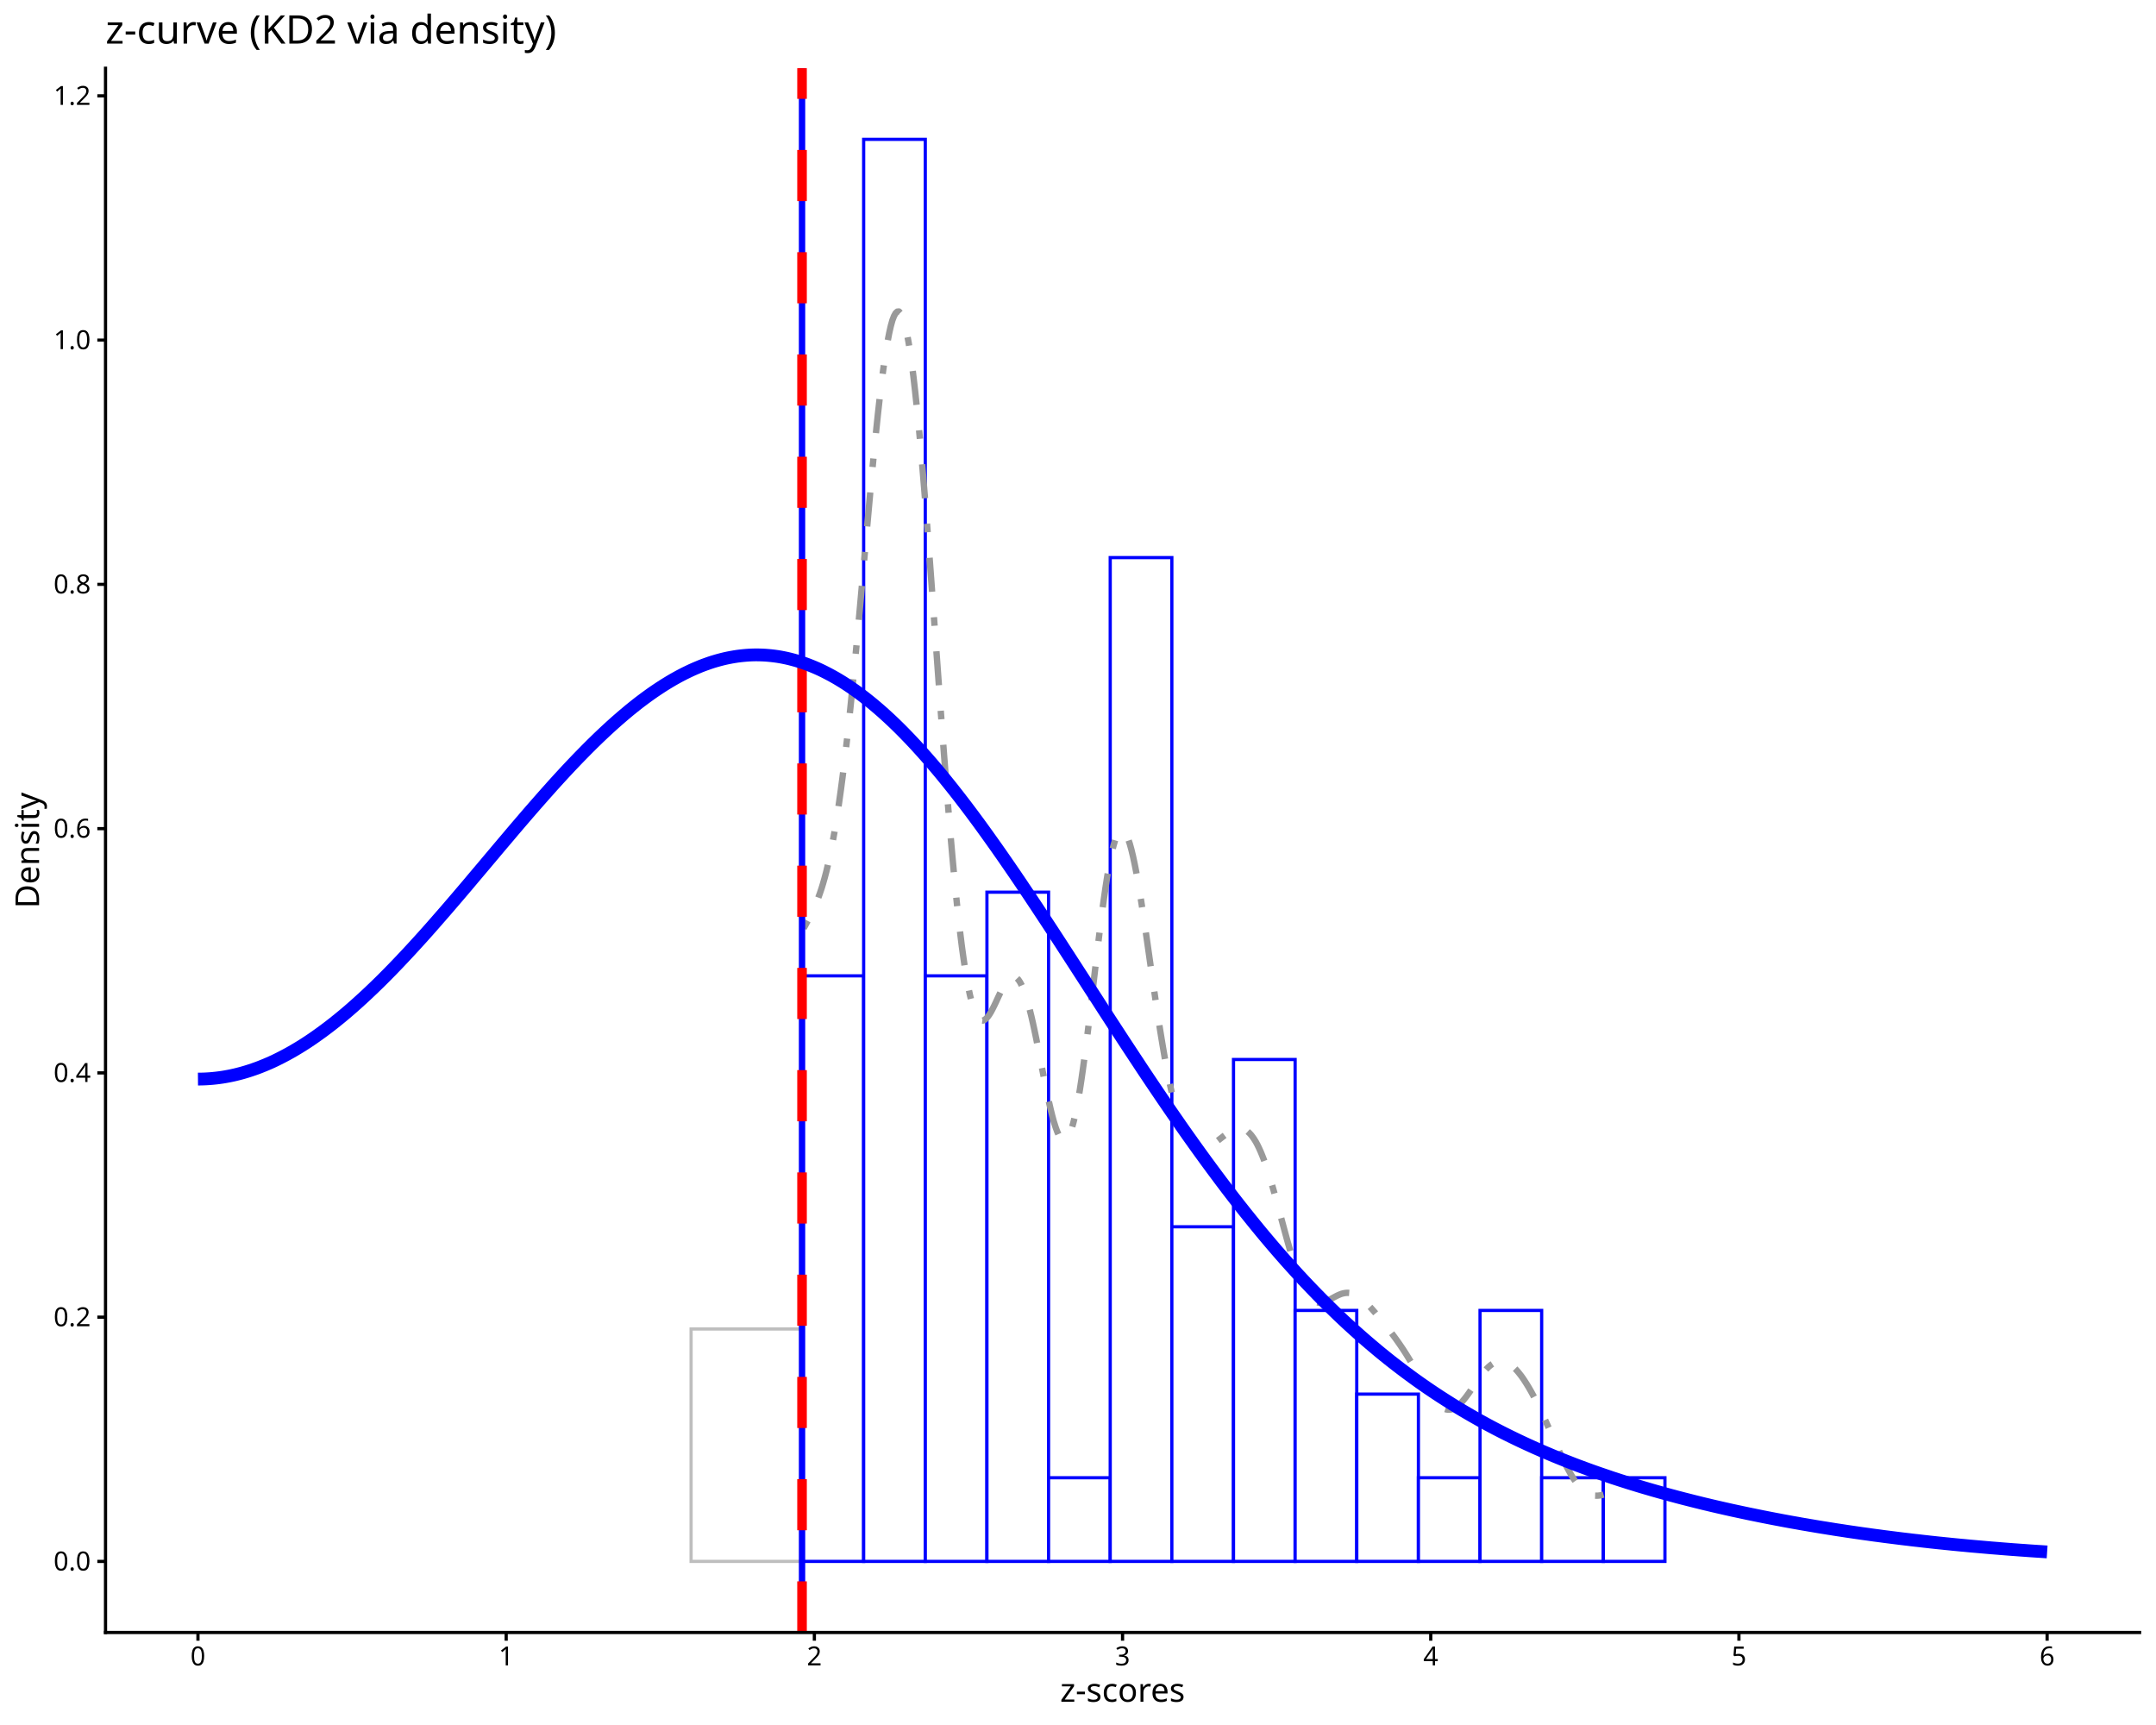
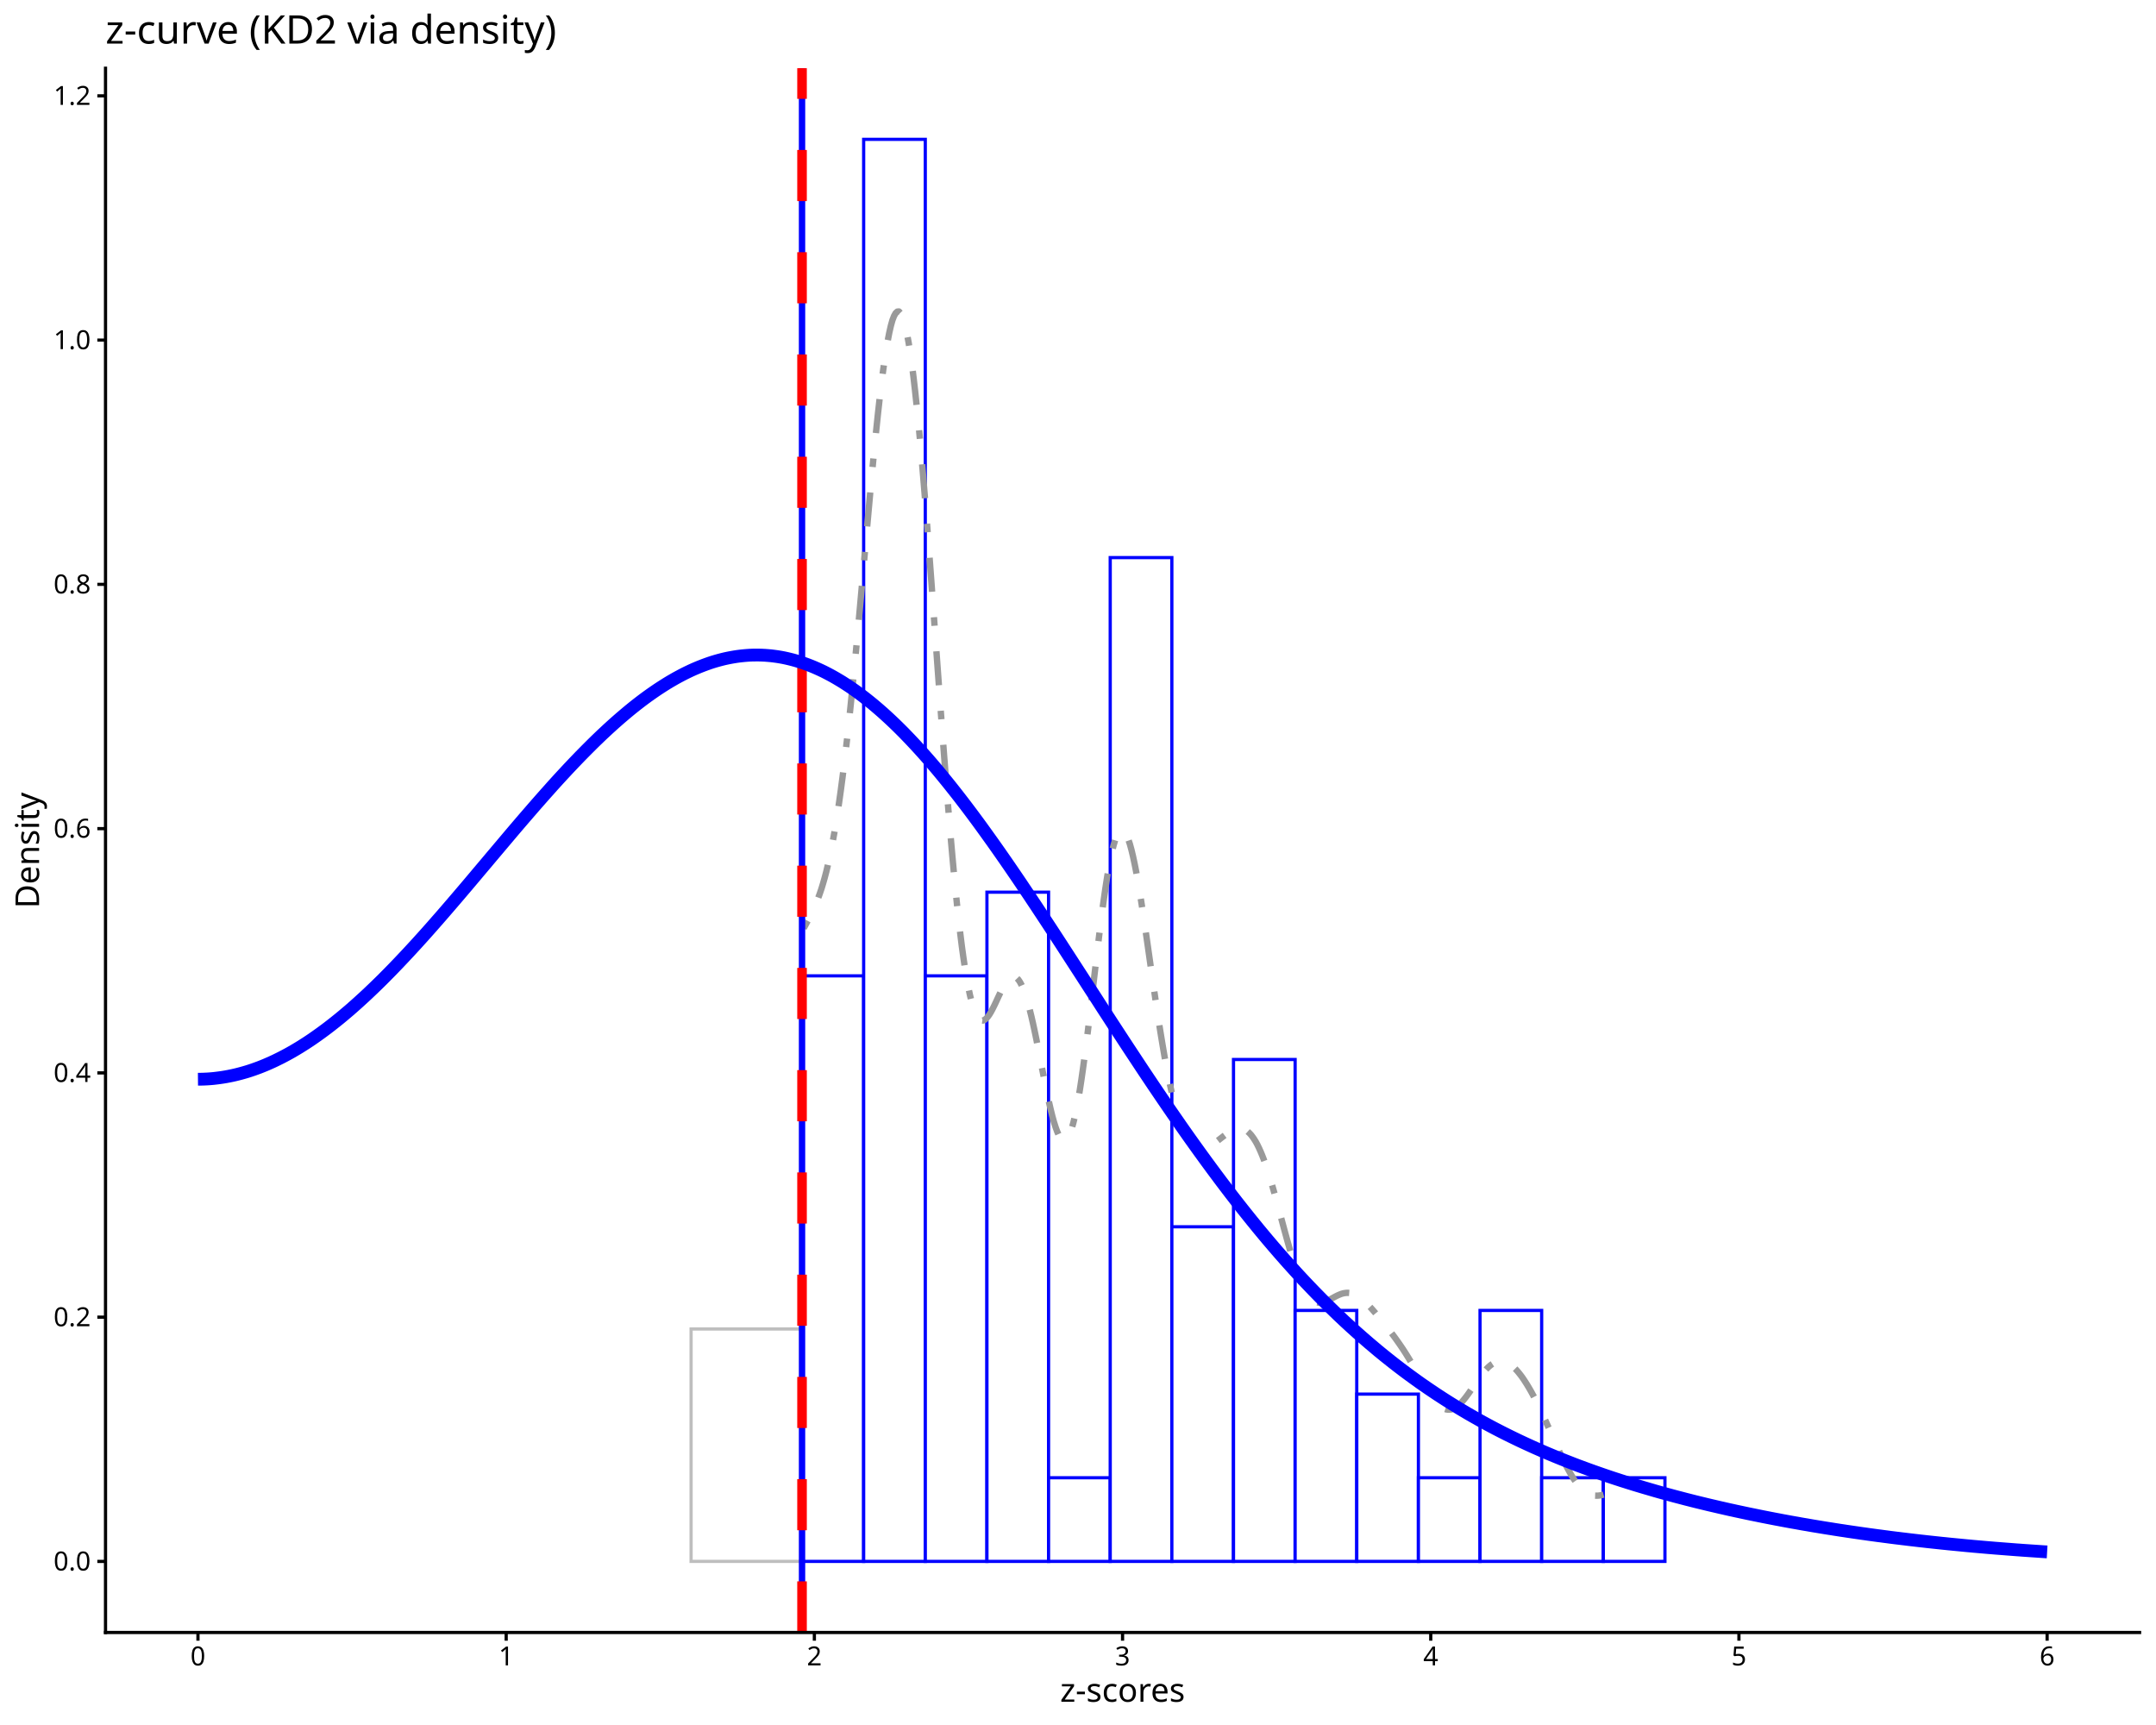
<svg xmlns="http://www.w3.org/2000/svg" class="svglite" data-engine-version="2.0" width="720.00pt" height="576.00pt" viewBox="0 0 720.00 576.00">
  <defs>
    <style type="text/css">
    .svglite line, .svglite polyline, .svglite polygon, .svglite path, .svglite rect, .svglite circle {
      fill: none;
      stroke: #000000;
      stroke-linecap: round;
      stroke-linejoin: round;
      stroke-miterlimit: 10.00;
    }
  </style>
  </defs>
  <rect width="100%" height="100%" style="stroke: none; fill: #FFFFFF;" />
  <defs>
    <clipPath id="cpMC4wMHw3MjAuMDB8MC4wMHw1NzYuMDA=">
      <rect x="0.00" y="0.00" width="720.00" height="576.00" />
    </clipPath>
  </defs>
  <g clip-path="url(#cpMC4wMHw3MjAuMDB8MC4wMHw1NzYuMDA=)">
    <rect x="0.00" y="0.00" width="720.00" height="576.00" style="stroke-width: 1.07; stroke: #FFFFFF; fill: #FFFFFF;" />
  </g>
  <defs>
    <clipPath id="cpMzUuMjR8NzE0LjUyfDIyLjc4fDU0NS4xMQ==">
      <rect x="35.24" y="22.78" width="679.28" height="522.33" />
    </clipPath>
  </defs>
  <g clip-path="url(#cpMzUuMjR8NzE0LjUyfDIyLjc4fDU0NS4xMQ==)">
    <rect x="35.24" y="22.78" width="679.28" height="522.33" style="stroke-width: 1.07; stroke: none; fill: #FFFFFF;" />
    <rect x="267.84" y="325.85" width="20.58" height="195.52" style="stroke-width: 1.07; stroke: #0000FF; stroke-linecap: butt; stroke-linejoin: miter; fill: #FFFFFF;" />
    <rect x="288.42" y="46.53" width="20.58" height="474.84" style="stroke-width: 1.07; stroke: #0000FF; stroke-linecap: butt; stroke-linejoin: miter; fill: #FFFFFF;" />
    <rect x="309.01" y="325.85" width="20.58" height="195.52" style="stroke-width: 1.07; stroke: #0000FF; stroke-linecap: butt; stroke-linejoin: miter; fill: #FFFFFF;" />
    <rect x="329.59" y="297.91" width="20.58" height="223.46" style="stroke-width: 1.07; stroke: #0000FF; stroke-linecap: butt; stroke-linejoin: miter; fill: #FFFFFF;" />
    <rect x="350.17" y="493.44" width="20.58" height="27.93" style="stroke-width: 1.07; stroke: #0000FF; stroke-linecap: butt; stroke-linejoin: miter; fill: #FFFFFF;" />
    <rect x="370.76" y="186.19" width="20.58" height="335.18" style="stroke-width: 1.07; stroke: #0000FF; stroke-linecap: butt; stroke-linejoin: miter; fill: #FFFFFF;" />
    <rect x="391.34" y="409.64" width="20.58" height="111.73" style="stroke-width: 1.07; stroke: #0000FF; stroke-linecap: butt; stroke-linejoin: miter; fill: #FFFFFF;" />
    <rect x="411.93" y="353.78" width="20.58" height="167.59" style="stroke-width: 1.07; stroke: #0000FF; stroke-linecap: butt; stroke-linejoin: miter; fill: #FFFFFF;" />
    <rect x="432.51" y="437.57" width="20.58" height="83.80" style="stroke-width: 1.07; stroke: #0000FF; stroke-linecap: butt; stroke-linejoin: miter; fill: #FFFFFF;" />
    <rect x="453.10" y="465.51" width="20.58" height="55.86" style="stroke-width: 1.07; stroke: #0000FF; stroke-linecap: butt; stroke-linejoin: miter; fill: #FFFFFF;" />
    <rect x="473.68" y="493.44" width="20.58" height="27.93" style="stroke-width: 1.07; stroke: #0000FF; stroke-linecap: butt; stroke-linejoin: miter; fill: #FFFFFF;" />
    <rect x="494.26" y="437.57" width="20.58" height="83.80" style="stroke-width: 1.07; stroke: #0000FF; stroke-linecap: butt; stroke-linejoin: miter; fill: #FFFFFF;" />
    <rect x="514.85" y="493.44" width="20.58" height="27.93" style="stroke-width: 1.07; stroke: #0000FF; stroke-linecap: butt; stroke-linejoin: miter; fill: #FFFFFF;" />
    <rect x="535.43" y="493.44" width="20.58" height="27.93" style="stroke-width: 1.07; stroke: #0000FF; stroke-linecap: butt; stroke-linejoin: miter; fill: #FFFFFF;" />
    <rect x="556.02" y="521.37" width="20.58" height="0.00" style="stroke-width: 1.07; stroke: #0000FF; stroke-linecap: butt; stroke-linejoin: miter; fill: #FFFFFF;" />
    <rect x="576.60" y="521.37" width="20.58" height="0.00" style="stroke-width: 1.07; stroke: #0000FF; stroke-linecap: butt; stroke-linejoin: miter; fill: #FFFFFF;" />
    <rect x="597.19" y="521.37" width="20.58" height="0.00" style="stroke-width: 1.07; stroke: #0000FF; stroke-linecap: butt; stroke-linejoin: miter; fill: #FFFFFF;" />
    <rect x="617.77" y="521.37" width="20.58" height="0.00" style="stroke-width: 1.07; stroke: #0000FF; stroke-linecap: butt; stroke-linejoin: miter; fill: #FFFFFF;" />
    <rect x="638.35" y="521.37" width="20.58" height="0.00" style="stroke-width: 1.07; stroke: #0000FF; stroke-linecap: butt; stroke-linejoin: miter; fill: #FFFFFF;" />
    <rect x="658.94" y="521.37" width="24.70" height="0.00" style="stroke-width: 1.07; stroke: #0000FF; stroke-linecap: butt; stroke-linejoin: miter; fill: #FFFFFF;" />
    <rect x="66.11" y="521.37" width="20.58" height="0.00" style="stroke-width: 1.07; stroke: #BEBEBE; stroke-linecap: butt; stroke-linejoin: miter; fill: #FFFFFF;" />
    <rect x="86.70" y="521.37" width="20.58" height="0.00" style="stroke-width: 1.07; stroke: #BEBEBE; stroke-linecap: butt; stroke-linejoin: miter; fill: #FFFFFF;" />
    <rect x="107.28" y="521.37" width="20.58" height="0.00" style="stroke-width: 1.07; stroke: #BEBEBE; stroke-linecap: butt; stroke-linejoin: miter; fill: #FFFFFF;" />
    <rect x="127.87" y="521.37" width="20.58" height="0.00" style="stroke-width: 1.07; stroke: #BEBEBE; stroke-linecap: butt; stroke-linejoin: miter; fill: #FFFFFF;" />
    <rect x="148.45" y="521.37" width="20.58" height="0.00" style="stroke-width: 1.07; stroke: #BEBEBE; stroke-linecap: butt; stroke-linejoin: miter; fill: #FFFFFF;" />
    <rect x="169.04" y="521.37" width="20.58" height="0.00" style="stroke-width: 1.07; stroke: #BEBEBE; stroke-linecap: butt; stroke-linejoin: miter; fill: #FFFFFF;" />
    <rect x="189.62" y="521.37" width="20.58" height="0.00" style="stroke-width: 1.07; stroke: #BEBEBE; stroke-linecap: butt; stroke-linejoin: miter; fill: #FFFFFF;" />
    <rect x="210.20" y="521.37" width="20.58" height="0.00" style="stroke-width: 1.07; stroke: #BEBEBE; stroke-linecap: butt; stroke-linejoin: miter; fill: #FFFFFF;" />
    <rect x="230.79" y="443.77" width="37.05" height="77.60" style="stroke-width: 1.07; stroke: #BEBEBE; stroke-linecap: butt; stroke-linejoin: miter; fill: #FFFFFF;" />
    <polyline points="268.38,309.99 268.92,309.00 269.45,308.01 269.99,307.01 270.53,305.96 271.07,304.88 271.61,303.75 272.15,302.55 272.69,301.26 273.23,299.87 273.77,298.39 274.31,296.80 274.85,295.04 275.39,293.14 275.93,291.10 276.46,288.90 277.00,286.50 277.54,283.89 278.08,281.09 278.62,278.11 279.16,274.92 279.70,271.46 280.24,267.80 280.78,263.94 281.32,259.87 281.86,255.53 282.40,250.98 282.94,246.24 283.48,241.31 284.01,236.17 284.55,230.83 285.09,225.34 285.63,219.72 286.17,213.96 286.71,208.07 287.25,202.10 287.79,196.08 288.33,190.01 288.87,183.93 289.41,177.86 289.95,171.84 290.49,165.88 291.02,160.03 291.56,154.34 292.10,148.80 292.64,143.44 293.18,138.28 293.72,133.45 294.26,128.89 294.80,124.61 295.34,120.63 295.88,117.10 296.42,113.95 296.96,111.18 297.50,108.80 298.03,106.90 298.57,105.51 299.11,104.56 299.65,104.05 300.19,104.00 300.73,104.56 301.27,105.58 301.81,107.04 302.35,108.95 302.89,111.43 303.43,114.38 303.97,117.75 304.51,121.52 305.04,125.74 305.58,130.42 306.12,135.45 306.66,140.81 307.20,146.49 307.74,152.56 308.28,158.87 308.82,165.42 309.36,172.17 309.90,179.15 310.44,186.29 310.98,193.54 311.52,200.88 312.05,208.29 312.59,215.74 313.13,223.18 313.67,230.60 314.21,237.96 314.75,245.21 315.29,252.34 315.83,259.34 316.37,266.18 316.91,272.79 317.45,279.16 317.99,285.30 318.53,291.21 319.06,296.82 319.60,302.08 320.14,307.04 320.68,311.71 321.22,316.06 321.76,319.97 322.30,323.55 322.84,326.81 323.38,329.75 323.92,332.27 324.46,334.42 325.00,336.26 325.54,337.79 326.07,338.99 326.61,339.82 327.15,340.39 327.69,340.70 328.23,340.78 328.77,340.56 329.31,340.14 329.85,339.55 330.39,338.81 330.93,337.92 331.47,336.91 332.01,335.83 332.55,334.71 333.08,333.55 333.62,332.39 334.16,331.27 334.70,330.20 335.24,329.19 335.78,328.31 336.32,327.56 336.86,326.94 337.40,326.47 337.94,326.20 338.48,326.14 339.02,326.26 339.56,326.58 340.09,327.12 340.63,327.93 341.17,328.94 341.71,330.15 342.25,331.56 342.79,333.23 343.33,335.09 343.87,337.11 344.41,339.29 344.95,341.65 345.49,344.14 346.03,346.72 346.57,349.39 347.10,352.12 347.64,354.88 348.18,357.65 348.72,360.39 349.26,363.08 349.80,365.67 350.34,368.14 350.88,370.48 351.42,372.67 351.96,374.63 352.50,376.34 353.04,377.82 353.58,379.05 354.11,379.99 354.65,380.55 355.19,380.79 355.73,380.73 356.27,380.34 356.81,379.52 357.35,378.33 357.89,376.82 358.43,374.97 358.97,372.75 359.51,370.15 360.05,367.25 360.59,364.08 361.12,360.63 361.66,356.85 362.20,352.87 362.74,348.71 363.28,344.39 363.82,339.90 364.36,335.33 364.90,330.71 365.44,326.06 365.98,321.43 366.52,316.87 367.06,312.41 367.60,308.06 368.13,303.87 368.67,299.94 369.21,296.23 369.75,292.77 370.29,289.57 370.83,286.76 371.37,284.29 371.91,282.16 372.45,280.36 372.99,278.96 373.53,278.02 374.07,277.44 374.61,277.21 375.14,277.34 375.68,277.96 376.22,278.91 376.76,280.19 377.30,281.78 377.84,283.74 378.38,286.00 378.92,288.52 379.46,291.26 380.00,294.24 380.54,297.45 381.08,300.81 381.62,304.29 382.15,307.89 382.69,311.59 383.23,315.35 383.77,319.13 384.31,322.93 384.85,326.72 385.39,330.46 385.93,334.16 386.47,337.78 387.01,341.32 387.55,344.73 388.09,348.03 388.63,351.21 389.16,354.27 389.70,357.14 390.24,359.86 390.78,362.44 391.32,364.87 391.86,367.12 392.40,369.20 392.94,371.12 393.48,372.90 394.02,374.52 394.56,375.95 395.10,377.25 395.64,378.42 396.17,379.46 396.71,380.34 397.25,381.09 397.79,381.74 398.33,382.28 398.87,382.70 399.41,383.01 399.95,383.24 400.49,383.39 401.03,383.47 401.57,383.45 402.11,383.37 402.65,383.23 403.18,383.05 403.72,382.80 404.26,382.52 404.80,382.20 405.34,381.85 405.88,381.47 406.42,381.07 406.96,380.66 407.50,380.24 408.04,379.82 408.58,379.40 409.12,379.00 409.66,378.61 410.19,378.23 410.73,377.90 411.27,377.60 411.81,377.33 412.35,377.11 412.89,376.95 413.43,376.86 413.97,376.82 414.51,376.86 415.05,376.96 415.59,377.17 416.13,377.47 416.67,377.84 417.20,378.31 417.74,378.89 418.28,379.58 418.82,380.36 419.36,381.23 419.90,382.22 420.44,383.33 420.98,384.53 421.52,385.83 422.06,387.22 422.60,388.72 423.14,390.30 423.68,391.96 424.21,393.69 424.75,395.50 425.29,397.37 425.83,399.28 426.37,401.23 426.91,403.22 427.45,405.22 427.99,407.23 428.53,409.24 429.07,411.24 429.61,413.21 430.15,415.13 430.69,417.02 431.22,418.86 431.76,420.61 432.30,422.29 432.84,423.89 433.38,425.40 433.92,426.81 434.46,428.09 435.00,429.28 435.54,430.36 436.08,431.34 436.62,432.16 437.16,432.88 437.70,433.50 438.23,434.01 438.77,434.40 439.31,434.68 439.85,434.87 440.39,434.98 440.93,435.00 441.47,434.94 442.01,434.82 442.55,434.65 443.09,434.44 443.63,434.18 444.17,433.90 444.71,433.61 445.24,433.32 445.78,433.02 446.32,432.74 446.86,432.48 447.40,432.25 447.94,432.04 448.48,431.89 449.02,431.78 449.56,431.71 450.10,431.69 450.64,431.73 451.18,431.83 451.72,431.97 452.26,432.17 452.79,432.42 453.33,432.73 453.87,433.07 454.41,433.46 454.95,433.89 455.49,434.37 456.03,434.87 456.57,435.40 457.11,435.96 457.65,436.54 458.19,437.14 458.73,437.76 459.27,438.38 459.80,439.02 460.34,439.67 460.88,440.32 461.42,440.98 461.96,441.65 462.50,442.32 463.04,443.00 463.58,443.69 464.12,444.38 464.66,445.08 465.20,445.79 465.74,446.52 466.28,447.26 466.81,448.01 467.35,448.78 467.89,449.57 468.43,450.37 468.97,451.20 469.51,452.04 470.05,452.91 470.59,453.79 471.13,454.69 471.67,455.60 472.21,456.53 472.75,457.46 473.29,458.41 473.82,459.35 474.36,460.29 474.90,461.23 475.44,462.16 475.98,463.07 476.52,463.94 477.06,464.80 477.60,465.62 478.14,466.40 478.68,467.12 479.22,467.79 479.76,468.41 480.30,468.97 480.83,469.45 481.37,469.85 481.91,470.18 482.45,470.44 482.99,470.63 483.53,470.70 484.07,470.70 484.61,470.63 485.15,470.47 485.69,470.23 486.23,469.90 486.77,469.51 487.31,469.05 487.84,468.53 488.38,467.93 488.92,467.29 489.46,466.61 490.00,465.89 490.54,465.14 491.08,464.36 491.62,463.57 492.16,462.77 492.70,461.98 493.24,461.19 493.78,460.42 494.32,459.67 494.85,458.96 495.39,458.28 495.93,457.65 496.47,457.06 497.01,456.52 497.55,456.05 498.09,455.63 498.63,455.28 499.17,454.98 499.71,454.76 500.25,454.62 500.79,454.53 501.33,454.51 501.86,454.56 502.40,454.68 502.94,454.87 503.48,455.11 504.02,455.41 504.56,455.79 505.10,456.22 505.64,456.70 506.18,457.23 506.72,457.82 507.26,458.47 507.80,459.15 508.34,459.88 508.87,460.65 509.41,461.48 509.95,462.33 510.49,463.23 511.03,464.15 511.57,465.12 512.11,466.12 512.65,467.15 513.19,468.21 513.73,469.29 514.27,470.40 514.81,471.54 515.35,472.69 515.88,473.86 516.42,475.05 516.96,476.25 517.50,477.45 518.04,478.66 518.58,479.88 519.12,481.09 519.66,482.30 520.20,483.49 520.74,484.67 521.28,485.83 521.82,486.97 522.36,488.08 522.89,489.16 523.43,490.19 523.97,491.18 524.51,492.14 525.05,493.05 525.59,493.89 526.13,494.68 526.67,495.42 527.21,496.10 527.75,496.71 528.29,497.25 528.83,497.74 529.37,498.16 529.90,498.53 530.44,498.81 530.98,499.04 531.52,499.22 532.06,499.35 532.60,499.41 533.14,499.43 533.68,499.41 534.22,499.35 534.76,499.25 535.30,499.12 535.84,498.97 536.38,498.81 536.91,498.64 537.45,498.45 537.99,498.28 538.53,498.10 539.07,497.94 539.61,497.80 540.15,497.69 540.69,497.60 541.23,497.54 541.77,497.52 542.31,497.55 542.85,497.61 " style="stroke-width: 2.13; stroke: #999999; stroke-dasharray: 2.85,8.54,11.38,8.54; stroke-linecap: butt;" />
    <line x1="267.84" y1="545.11" x2="267.84" y2="22.78" style="stroke-width: 2.13; stroke: #0000FF; stroke-linecap: butt;" />
    <line x1="267.84" y1="545.11" x2="267.84" y2="22.78" style="stroke-width: 3.20; stroke: #FF0000; stroke-dasharray: 17.07,17.07; stroke-linecap: butt;" />
-     <polyline points="66.11,360.32 67.14,360.31 68.17,360.28 69.20,360.23 70.23,360.16 71.26,360.07 72.29,359.96 73.32,359.83 74.35,359.68 75.38,359.51 76.41,359.32 77.44,359.11 78.47,358.88 79.49,358.63 80.52,358.36 81.55,358.07 82.58,357.76 83.61,357.43 84.64,357.08 85.67,356.72 86.70,356.33 87.73,355.92 88.76,355.50 89.79,355.06 90.82,354.60 91.85,354.12 92.87,353.62 93.90,353.10 94.93,352.56 95.96,352.01 96.99,351.44 98.02,350.85 99.05,350.24 100.08,349.62 101.11,348.98 102.14,348.32 103.17,347.64 104.20,346.95 105.22,346.24 106.25,345.51 107.28,344.77 108.31,344.01 109.34,343.24 110.37,342.45 111.40,341.65 112.43,340.82 113.46,339.99 114.49,339.14 115.52,338.28 116.55,337.40 117.58,336.50 118.60,335.60 119.63,334.68 120.66,333.74 121.69,332.80 122.72,331.84 123.75,330.86 124.78,329.88 125.81,328.88 126.84,327.88 127.87,326.86 128.90,325.82 129.93,324.78 130.96,323.73 131.98,322.67 133.01,321.60 134.04,320.51 135.07,319.42 136.10,318.32 137.13,317.21 138.16,316.09 139.19,314.96 140.22,313.83 141.25,312.69 142.28,311.54 143.31,310.38 144.34,309.22 145.36,308.05 146.39,306.87 147.42,305.69 148.45,304.51 149.48,303.32 150.51,302.12 151.54,300.92 152.57,299.72 153.60,298.51 154.63,297.30 155.66,296.09 156.69,294.87 157.71,293.65 158.74,292.43 159.77,291.21 160.80,289.99 161.83,288.77 162.86,287.54 163.89,286.32 164.92,285.10 165.95,283.87 166.98,282.65 168.01,281.43 169.04,280.22 170.07,279.00 171.09,277.79 172.12,276.58 173.15,275.37 174.18,274.17 175.21,272.97 176.24,271.77 177.27,270.58 178.30,269.40 179.33,268.22 180.36,267.05 181.39,265.88 182.42,264.72 183.45,263.57 184.47,262.42 185.50,261.28 186.53,260.15 187.56,259.03 188.59,257.91 189.62,256.81 190.65,255.71 191.68,254.63 192.71,253.55 193.74,252.49 194.77,251.44 195.80,250.39 196.83,249.36 197.85,248.34 198.88,247.34 199.91,246.34 200.94,245.36 201.97,244.39 203.00,243.44 204.03,242.49 205.06,241.57 206.09,240.65 207.12,239.76 208.15,238.87 209.18,238.01 210.20,237.15 211.23,236.32 212.26,235.50 213.29,234.69 214.32,233.91 215.35,233.14 216.38,232.39 217.41,231.65 218.44,230.93 219.47,230.24 220.50,229.56 221.53,228.89 222.56,228.25 223.58,227.63 224.61,227.02 225.64,226.44 226.67,225.87 227.70,225.33 228.73,224.80 229.76,224.30 230.79,223.81 231.82,223.35 232.85,222.91 233.88,222.48 234.91,222.08 235.94,221.71 236.96,221.35 237.99,221.01 239.02,220.70 240.05,220.41 241.08,220.14 242.11,219.89 243.14,219.67 244.17,219.47 245.20,219.29 246.23,219.13 247.26,219.00 248.29,218.89 249.32,218.80 250.34,218.73 251.37,218.69 252.40,218.67 253.43,218.68 254.46,218.71 255.49,218.76 256.52,218.84 257.55,218.94 258.58,219.06 259.61,219.20 260.64,219.37 261.67,219.57 262.69,219.78 263.72,220.02 264.75,220.29 265.78,220.57 266.81,220.88 267.84,221.22 268.87,221.57 269.90,221.95 270.93,222.36 271.96,222.78 272.99,223.23 274.02,223.70 275.05,224.20 276.07,224.72 277.10,225.26 278.13,225.82 279.16,226.40 280.19,227.01 281.22,227.64 282.25,228.29 283.28,228.97 284.31,229.66 285.34,230.38 286.37,231.12 287.40,231.88 288.43,232.66 289.45,233.46 290.48,234.28 291.51,235.12 292.54,235.99 293.57,236.87 294.60,237.77 295.63,238.70 296.66,239.64 297.69,240.60 298.72,241.58 299.75,242.58 300.78,243.60 301.81,244.64 302.83,245.69 303.86,246.76 304.89,247.85 305.92,248.96 306.95,250.09 307.98,251.23 309.01,252.39 310.04,253.56 311.07,254.75 312.10,255.96 313.13,257.18 314.16,258.41 315.18,259.66 316.21,260.93 317.24,262.21 318.27,263.50 319.30,264.81 320.33,266.13 321.36,267.47 322.39,268.81 323.42,270.17 324.45,271.54 325.48,272.93 326.51,274.32 327.54,275.73 328.56,277.14 329.59,278.57 330.62,280.01 331.65,281.46 332.68,282.91 333.71,284.38 334.74,285.85 335.77,287.34 336.80,288.83 337.83,290.33 338.86,291.83 339.89,293.35 340.92,294.87 341.94,296.40 342.97,297.93 344.00,299.47 345.03,301.02 346.06,302.57 347.09,304.13 348.12,305.69 349.15,307.25 350.18,308.82 351.21,310.39 352.24,311.97 353.27,313.55 354.30,315.13 355.32,316.72 356.35,318.30 357.38,319.89 358.41,321.48 359.44,323.07 360.47,324.67 361.50,326.26 362.53,327.85 363.56,329.45 364.59,331.04 365.62,332.63 366.65,334.22 367.67,335.81 368.70,337.40 369.73,338.99 370.76,340.58 371.79,342.16 372.82,343.74 373.85,345.32 374.88,346.90 375.91,348.47 376.94,350.04 377.97,351.60 379.00,353.17 380.03,354.72 381.05,356.28 382.08,357.83 383.11,359.37 384.14,360.91 385.17,362.44 386.20,363.97 387.23,365.49 388.26,367.01 389.29,368.52 390.32,370.02 391.35,371.52 392.38,373.01 393.41,374.49 394.43,375.97 395.46,377.44 396.49,378.90 397.52,380.35 398.55,381.80 399.58,383.24 400.61,384.67 401.64,386.09 402.67,387.51 403.70,388.91 404.73,390.31 405.76,391.70 406.79,393.08 407.81,394.45 408.84,395.81 409.87,397.17 410.90,398.51 411.93,399.85 412.96,401.17 413.99,402.49 415.02,403.79 416.05,405.09 417.08,406.37 418.11,407.65 419.14,408.92 420.16,410.17 421.19,411.42 422.22,412.66 423.25,413.88 424.28,415.10 425.31,416.31 426.34,417.50 427.37,418.69 428.40,419.86 429.43,421.03 430.46,422.18 431.49,423.32 432.52,424.46 433.54,425.58 434.57,426.69 435.60,427.79 436.63,428.88 437.66,429.96 438.69,431.03 439.72,432.09 440.75,433.14 441.78,434.18 442.81,435.21 443.84,436.23 444.87,437.23 445.90,438.23 446.92,439.22 447.95,440.20 448.98,441.16 450.01,442.12 451.04,443.06 452.07,444.00 453.10,444.92 454.13,445.84 455.16,446.74 456.19,447.64 457.22,448.52 458.25,449.40 459.28,450.26 460.30,451.12 461.33,451.97 462.36,452.80 463.39,453.63 464.42,454.45 465.45,455.25 466.48,456.05 467.51,456.84 468.54,457.62 469.57,458.39 470.60,459.15 471.63,459.91 472.65,460.65 473.68,461.39 474.71,462.11 475.74,462.83 476.77,463.54 477.80,464.24 478.83,464.93 479.86,465.61 480.89,466.29 481.92,466.95 482.95,467.61 483.98,468.26 485.01,468.91 486.03,469.54 487.06,470.17 488.09,470.79 489.12,471.40 490.15,472.00 491.18,472.60 492.21,473.19 493.24,473.77 494.27,474.35 495.30,474.91 496.33,475.48 497.36,476.03 498.39,476.58 499.41,477.12 500.44,477.65 501.47,478.18 502.50,478.70 503.53,479.21 504.56,479.72 505.59,480.22 506.62,480.72 507.65,481.21 508.68,481.69 509.71,482.17 510.74,482.64 511.77,483.11 512.79,483.57 513.82,484.02 514.85,484.47 515.88,484.92 516.91,485.35 517.94,485.79 518.97,486.22 520.00,486.64 521.03,487.06 522.06,487.47 523.09,487.88 524.12,488.28 525.14,488.68 526.17,489.08 527.20,489.47 528.23,489.85 529.26,490.23 530.29,490.61 531.32,490.98 532.35,491.35 533.38,491.71 534.41,492.07 535.44,492.42 536.47,492.77 537.50,493.12 538.52,493.47 539.55,493.80 540.58,494.14 541.61,494.47 542.64,494.80 543.67,495.13 544.70,495.45 545.73,495.76 546.76,496.08 547.79,496.39 548.82,496.70 549.85,497.00 550.88,497.30 551.90,497.60 552.93,497.89 553.96,498.18 554.99,498.47 556.02,498.76 557.05,499.04 558.08,499.32 559.11,499.59 560.14,499.87 561.17,500.14 562.20,500.41 563.23,500.67 564.26,500.93 565.28,501.19 566.31,501.45 567.34,501.70 568.37,501.96 569.40,502.21 570.43,502.45 571.46,502.70 572.49,502.94 573.52,503.18 574.55,503.41 575.58,503.65 576.61,503.88 577.63,504.11 578.66,504.34 579.69,504.56 580.72,504.78 581.75,505.00 582.78,505.22 583.81,505.44 584.84,505.65 585.87,505.86 586.90,506.07 587.93,506.28 588.96,506.49 589.99,506.69 591.01,506.89 592.04,507.09 593.07,507.29 594.10,507.48 595.13,507.68 596.16,507.87 597.19,508.06 598.22,508.25 599.25,508.43 600.28,508.61 601.31,508.80 602.34,508.98 603.37,509.15 604.39,509.33 605.42,509.50 606.45,509.68 607.48,509.85 608.51,510.02 609.54,510.18 610.57,510.35 611.60,510.51 612.63,510.68 613.66,510.84 614.69,510.99 615.72,511.15 616.75,511.31 617.77,511.46 618.80,511.61 619.83,511.76 620.86,511.91 621.89,512.06 622.92,512.20 623.95,512.34 624.98,512.49 626.01,512.63 627.04,512.76 628.07,512.90 629.10,513.04 630.12,513.17 631.15,513.30 632.18,513.43 633.21,513.56 634.24,513.69 635.27,513.82 636.30,513.94 637.33,514.06 638.36,514.19 639.39,514.31 640.42,514.42 641.45,514.54 642.48,514.66 643.50,514.77 644.53,514.89 645.56,515.00 646.59,515.11 647.62,515.22 648.65,515.32 649.68,515.43 650.71,515.53 651.74,515.64 652.77,515.74 653.80,515.84 654.83,515.94 655.86,516.03 656.88,516.13 657.91,516.23 658.94,516.32 659.97,516.41 661.00,516.50 662.03,516.59 663.06,516.68 664.09,516.77 665.12,516.86 666.15,516.94 667.18,517.02 668.21,517.11 669.24,517.19 670.26,517.27 671.29,517.35 672.32,517.43 673.35,517.50 674.38,517.58 675.41,517.65 676.44,517.72 677.47,517.80 678.50,517.87 679.53,517.94 680.56,518.01 681.59,518.07 682.61,518.14 683.64,518.21 " style="stroke-width: 4.27; stroke: #0000FF; stroke-linecap: butt;" />
+     <polyline points="66.11,360.37 67.14,360.36 68.17,360.33 69.20,360.28 70.23,360.21 71.26,360.12 72.29,360.00 73.32,359.87 74.35,359.72 75.38,359.55 76.41,359.36 77.44,359.15 78.47,358.92 79.49,358.67 80.52,358.40 81.55,358.11 82.58,357.81 83.61,357.48 84.64,357.13 85.67,356.76 86.70,356.38 87.73,355.97 88.76,355.55 89.79,355.10 90.82,354.64 91.85,354.16 92.87,353.66 93.90,353.15 94.93,352.61 95.96,352.06 96.99,351.49 98.02,350.90 99.05,350.29 100.08,349.67 101.11,349.02 102.14,348.37 103.17,347.69 104.20,347.00 105.22,346.29 106.25,345.56 107.28,344.82 108.31,344.06 109.34,343.29 110.37,342.50 111.40,341.69 112.43,340.87 113.46,340.04 114.49,339.19 115.52,338.32 116.55,337.45 117.58,336.55 118.60,335.65 119.63,334.73 120.66,333.79 121.69,332.85 122.72,331.89 123.75,330.91 124.78,329.93 125.81,328.93 126.84,327.93 127.87,326.91 128.90,325.87 129.93,324.83 130.96,323.78 131.98,322.72 133.01,321.65 134.04,320.56 135.07,319.47 136.10,318.37 137.13,317.26 138.16,316.14 139.19,315.02 140.22,313.88 141.25,312.74 142.28,311.59 143.31,310.43 144.34,309.27 145.36,308.10 146.39,306.93 147.42,305.75 148.45,304.56 149.48,303.37 150.51,302.17 151.54,300.97 152.57,299.77 153.60,298.56 154.63,297.35 155.66,296.14 156.69,294.92 157.71,293.71 158.74,292.49 159.77,291.26 160.80,290.04 161.83,288.82 162.86,287.60 163.89,286.37 164.92,285.15 165.95,283.93 166.98,282.71 168.01,281.49 169.04,280.27 170.07,279.05 171.09,277.84 172.12,276.63 173.15,275.42 174.18,274.22 175.21,273.02 176.24,271.83 177.27,270.64 178.30,269.45 179.33,268.27 180.36,267.10 181.39,265.93 182.42,264.77 183.45,263.62 184.47,262.47 185.50,261.33 186.53,260.20 187.56,259.08 188.59,257.97 189.62,256.86 190.65,255.77 191.68,254.68 192.71,253.61 193.74,252.54 194.77,251.49 195.80,250.45 196.83,249.42 197.85,248.40 198.88,247.39 199.91,246.40 200.94,245.41 201.97,244.45 203.00,243.49 204.03,242.55 205.06,241.62 206.09,240.71 207.12,239.81 208.15,238.93 209.18,238.06 210.20,237.21 211.23,236.37 212.26,235.55 213.29,234.75 214.32,233.96 215.35,233.19 216.38,232.44 217.41,231.71 218.44,230.99 219.47,230.29 220.50,229.61 221.53,228.95 222.56,228.30 223.58,227.68 224.61,227.08 225.64,226.49 226.67,225.93 227.70,225.38 228.73,224.85 229.76,224.35 230.79,223.86 231.82,223.40 232.85,222.96 233.88,222.54 234.91,222.14 235.94,221.76 236.96,221.40 237.99,221.06 239.02,220.75 240.05,220.46 241.08,220.19 242.11,219.94 243.14,219.72 244.17,219.52 245.20,219.34 246.23,219.18 247.26,219.05 248.29,218.94 249.32,218.85 250.34,218.78 251.37,218.74 252.40,218.73 253.43,218.73 254.46,218.76 255.49,218.81 256.52,218.89 257.55,218.98 258.58,219.11 259.61,219.25 260.64,219.42 261.67,219.61 262.69,219.83 263.72,220.07 264.75,220.33 265.78,220.62 266.81,220.93 267.84,221.26 268.87,221.62 269.90,222.00 270.93,222.40 271.96,222.83 272.99,223.28 274.02,223.75 275.05,224.24 276.07,224.76 277.10,225.30 278.13,225.86 279.16,226.45 280.19,227.06 281.22,227.68 282.25,228.34 283.28,229.01 284.31,229.70 285.34,230.42 286.37,231.16 287.40,231.92 288.43,232.70 289.45,233.50 290.48,234.32 291.51,235.16 292.54,236.03 293.57,236.91 294.60,237.81 295.63,238.74 296.66,239.68 297.69,240.64 298.72,241.62 299.75,242.62 300.78,243.64 301.81,244.67 302.83,245.73 303.86,246.80 304.89,247.89 305.92,249.00 306.95,250.12 307.98,251.26 309.01,252.42 310.04,253.59 311.07,254.78 312.10,255.99 313.13,257.21 314.16,258.45 315.18,259.70 316.21,260.96 317.24,262.24 318.27,263.54 319.30,264.84 320.33,266.16 321.36,267.50 322.39,268.84 323.42,270.20 324.45,271.57 325.48,272.96 326.51,274.35 327.54,275.76 328.56,277.17 329.59,278.60 330.62,280.04 331.65,281.48 332.68,282.94 333.71,284.40 334.74,285.88 335.77,287.36 336.80,288.85 337.83,290.35 338.86,291.86 339.89,293.37 340.92,294.89 341.94,296.42 342.97,297.95 344.00,299.49 345.03,301.04 346.06,302.59 347.09,304.15 348.12,305.71 349.15,307.27 350.18,308.84 351.21,310.41 352.24,311.99 353.27,313.57 354.30,315.15 355.32,316.73 356.35,318.32 357.38,319.91 358.41,321.50 359.44,323.09 360.47,324.68 361.50,326.27 362.53,327.87 363.56,329.46 364.59,331.05 365.62,332.64 366.65,334.24 367.67,335.83 368.70,337.42 369.73,339.00 370.76,340.59 371.79,342.17 372.82,343.75 373.85,345.33 374.88,346.91 375.91,348.48 376.94,350.05 377.97,351.61 379.00,353.17 380.03,354.73 381.05,356.28 382.08,357.83 383.11,359.37 384.14,360.91 385.17,362.45 386.20,363.97 387.23,365.49 388.26,367.01 389.29,368.52 390.32,370.02 391.35,371.52 392.38,373.01 393.41,374.49 394.43,375.97 395.46,377.44 396.49,378.90 397.52,380.36 398.55,381.80 399.58,383.24 400.61,384.67 401.64,386.09 402.67,387.51 403.70,388.91 404.73,390.31 405.76,391.70 406.79,393.08 407.81,394.45 408.84,395.81 409.87,397.16 410.90,398.51 411.93,399.84 412.96,401.17 413.99,402.48 415.02,403.79 416.05,405.08 417.08,406.37 418.11,407.65 419.14,408.91 420.16,410.17 421.19,411.41 422.22,412.65 423.25,413.88 424.28,415.09 425.31,416.30 426.34,417.49 427.37,418.68 428.40,419.85 429.43,421.02 430.46,422.17 431.49,423.31 432.52,424.45 433.54,425.57 434.57,426.68 435.60,427.78 436.63,428.87 437.66,429.95 438.69,431.02 439.72,432.08 440.75,433.13 441.78,434.17 442.81,435.20 443.84,436.22 444.87,437.22 445.90,438.22 446.92,439.21 447.95,440.18 448.98,441.15 450.01,442.10 451.04,443.05 452.07,443.98 453.10,444.91 454.13,445.82 455.16,446.73 456.19,447.62 457.22,448.51 458.25,449.38 459.28,450.25 460.30,451.11 461.33,451.95 462.36,452.79 463.39,453.61 464.42,454.43 465.45,455.24 466.48,456.04 467.51,456.83 468.54,457.61 469.57,458.38 470.60,459.14 471.63,459.89 472.65,460.63 473.68,461.37 474.71,462.10 475.74,462.81 476.77,463.52 477.80,464.22 478.83,464.91 479.86,465.60 480.89,466.27 481.92,466.94 482.95,467.60 483.98,468.25 485.01,468.89 486.03,469.52 487.06,470.15 488.09,470.77 489.12,471.38 490.15,471.99 491.18,472.58 492.21,473.17 493.24,473.75 494.27,474.33 495.30,474.90 496.33,475.46 497.36,476.01 498.39,476.56 499.41,477.10 500.44,477.63 501.47,478.16 502.50,478.68 503.53,479.19 504.56,479.70 505.59,480.20 506.62,480.70 507.65,481.19 508.68,481.67 509.71,482.15 510.74,482.62 511.77,483.09 512.79,483.55 513.82,484.00 514.85,484.45 515.88,484.90 516.91,485.34 517.94,485.77 518.97,486.20 520.00,486.62 521.03,487.04 522.06,487.45 523.09,487.86 524.12,488.26 525.14,488.66 526.17,489.06 527.20,489.45 528.23,489.83 529.26,490.21 530.29,490.59 531.32,490.96 532.35,491.33 533.38,491.69 534.41,492.05 535.44,492.41 536.47,492.76 537.50,493.11 538.52,493.45 539.55,493.79 540.58,494.12 541.61,494.46 542.64,494.78 543.67,495.11 544.70,495.43 545.73,495.75 546.76,496.06 547.79,496.37 548.82,496.68 549.85,496.98 550.88,497.28 551.90,497.58 552.93,497.88 553.96,498.17 554.99,498.46 556.02,498.74 557.05,499.02 558.08,499.30 559.11,499.58 560.14,499.85 561.17,500.12 562.20,500.39 563.23,500.66 564.26,500.92 565.28,501.18 566.31,501.44 567.34,501.69 568.37,501.94 569.40,502.19 570.43,502.44 571.46,502.68 572.49,502.92 573.52,503.16 574.55,503.40 575.58,503.63 576.61,503.87 577.63,504.10 578.66,504.32 579.69,504.55 580.72,504.77 581.75,504.99 582.78,505.21 583.81,505.43 584.84,505.64 585.87,505.85 586.90,506.06 587.93,506.27 588.96,506.48 589.99,506.68 591.01,506.88 592.04,507.08 593.07,507.28 594.10,507.47 595.13,507.67 596.16,507.86 597.19,508.05 598.22,508.24 599.25,508.42 600.28,508.60 601.31,508.79 602.34,508.97 603.37,509.14 604.39,509.32 605.42,509.50 606.45,509.67 607.48,509.84 608.51,510.01 609.54,510.18 610.57,510.34 611.60,510.50 612.63,510.67 613.66,510.83 614.69,510.99 615.72,511.14 616.75,511.30 617.77,511.45 618.80,511.60 619.83,511.75 620.86,511.90 621.89,512.05 622.92,512.19 623.95,512.34 624.98,512.48 626.01,512.62 627.04,512.76 628.07,512.89 629.10,513.03 630.12,513.16 631.15,513.30 632.18,513.43 633.21,513.56 634.24,513.68 635.27,513.81 636.30,513.93 637.33,514.06 638.36,514.18 639.39,514.30 640.42,514.42 641.45,514.54 642.48,514.65 643.50,514.77 644.53,514.88 645.56,514.99 646.59,515.10 647.62,515.21 648.65,515.32 649.68,515.42 650.71,515.53 651.74,515.63 652.77,515.73 653.80,515.83 654.83,515.93 655.86,516.03 656.88,516.13 657.91,516.22 658.94,516.32 659.97,516.41 661.00,516.50 662.03,516.59 663.06,516.68 664.09,516.77 665.12,516.85 666.15,516.94 667.18,517.02 668.21,517.10 669.24,517.18 670.26,517.26 671.29,517.34 672.32,517.42 673.35,517.50 674.38,517.57 675.41,517.65 676.44,517.72 677.47,517.79 678.50,517.86 679.53,517.93 680.56,518.00 681.59,518.07 682.61,518.14 683.64,518.20 " style="stroke-width: 4.27; stroke: #0000FF; stroke-linecap: butt;" />
  </g>
  <g clip-path="url(#cpMC4wMHw3MjAuMDB8MC4wMHw1NzYuMDA=)">
    <polyline points="35.24,545.11 35.24,22.78 " style="stroke-width: 1.07; stroke-linecap: square;" />
    <text x="30.31" y="524.40" text-anchor="end" style="font-size: 8.80px; font-family: sans;" textLength="12.23px" lengthAdjust="spacingAndGlyphs">0.0</text>
    <text x="30.31" y="442.84" text-anchor="end" style="font-size: 8.80px; font-family: sans;" textLength="12.23px" lengthAdjust="spacingAndGlyphs">0.2</text>
    <text x="30.31" y="361.28" text-anchor="end" style="font-size: 8.80px; font-family: sans;" textLength="12.23px" lengthAdjust="spacingAndGlyphs">0.4</text>
    <text x="30.31" y="279.71" text-anchor="end" style="font-size: 8.80px; font-family: sans;" textLength="12.23px" lengthAdjust="spacingAndGlyphs">0.6</text>
    <text x="30.31" y="198.15" text-anchor="end" style="font-size: 8.80px; font-family: sans;" textLength="12.23px" lengthAdjust="spacingAndGlyphs">0.8</text>
    <text x="30.31" y="116.59" text-anchor="end" style="font-size: 8.80px; font-family: sans;" textLength="12.23px" lengthAdjust="spacingAndGlyphs">1.0</text>
    <text x="30.31" y="35.03" text-anchor="end" style="font-size: 8.80px; font-family: sans;" textLength="12.23px" lengthAdjust="spacingAndGlyphs">1.2</text>
    <polyline points="32.50,521.37 35.24,521.37 " style="stroke-width: 1.07; stroke-linecap: butt;" />
    <polyline points="32.50,439.81 35.24,439.81 " style="stroke-width: 1.07; stroke-linecap: butt;" />
    <polyline points="32.50,358.25 35.24,358.25 " style="stroke-width: 1.07; stroke-linecap: butt;" />
    <polyline points="32.50,276.69 35.24,276.69 " style="stroke-width: 1.07; stroke-linecap: butt;" />
    <polyline points="32.50,195.12 35.24,195.12 " style="stroke-width: 1.07; stroke-linecap: butt;" />
    <polyline points="32.50,113.56 35.24,113.56 " style="stroke-width: 1.07; stroke-linecap: butt;" />
    <polyline points="32.50,32.00 35.24,32.00 " style="stroke-width: 1.07; stroke-linecap: butt;" />
    <polyline points="35.24,545.11 714.52,545.11 " style="stroke-width: 1.07; stroke-linecap: square;" />
    <polyline points="66.11,547.85 66.11,545.11 " style="stroke-width: 1.07; stroke-linecap: butt;" />
    <polyline points="169.04,547.85 169.04,545.11 " style="stroke-width: 1.07; stroke-linecap: butt;" />
    <polyline points="271.96,547.85 271.96,545.11 " style="stroke-width: 1.07; stroke-linecap: butt;" />
    <polyline points="374.88,547.85 374.88,545.11 " style="stroke-width: 1.07; stroke-linecap: butt;" />
    <polyline points="477.80,547.85 477.80,545.11 " style="stroke-width: 1.07; stroke-linecap: butt;" />
    <polyline points="580.72,547.85 580.72,545.11 " style="stroke-width: 1.07; stroke-linecap: butt;" />
    <polyline points="683.64,547.85 683.64,545.11 " style="stroke-width: 1.07; stroke-linecap: butt;" />
    <text x="66.11" y="556.10" text-anchor="middle" style="font-size: 8.80px; font-family: sans;" textLength="4.89px" lengthAdjust="spacingAndGlyphs">0</text>
    <text x="169.04" y="556.10" text-anchor="middle" style="font-size: 8.80px; font-family: sans;" textLength="4.89px" lengthAdjust="spacingAndGlyphs">1</text>
    <text x="271.96" y="556.10" text-anchor="middle" style="font-size: 8.80px; font-family: sans;" textLength="4.89px" lengthAdjust="spacingAndGlyphs">2</text>
    <text x="374.88" y="556.10" text-anchor="middle" style="font-size: 8.80px; font-family: sans;" textLength="4.89px" lengthAdjust="spacingAndGlyphs">3</text>
    <text x="477.80" y="556.10" text-anchor="middle" style="font-size: 8.80px; font-family: sans;" textLength="4.89px" lengthAdjust="spacingAndGlyphs">4</text>
    <text x="580.72" y="556.10" text-anchor="middle" style="font-size: 8.80px; font-family: sans;" textLength="4.89px" lengthAdjust="spacingAndGlyphs">5</text>
    <text x="683.64" y="556.10" text-anchor="middle" style="font-size: 8.80px; font-family: sans;" textLength="4.89px" lengthAdjust="spacingAndGlyphs">6</text>
    <text x="374.88" y="568.24" text-anchor="middle" style="font-size: 11.00px; font-family: sans;" textLength="41.58px" lengthAdjust="spacingAndGlyphs">z-scores</text>
    <text transform="translate(13.05,283.95) rotate(-90)" text-anchor="middle" style="font-size: 11.00px; font-family: sans;" textLength="36.69px" lengthAdjust="spacingAndGlyphs">Density</text>
    <text x="35.24" y="14.56" style="font-size: 13.20px; font-family: sans;" textLength="147.48px" lengthAdjust="spacingAndGlyphs">z-curve (KD2 via density)</text>
  </g>
</svg>
